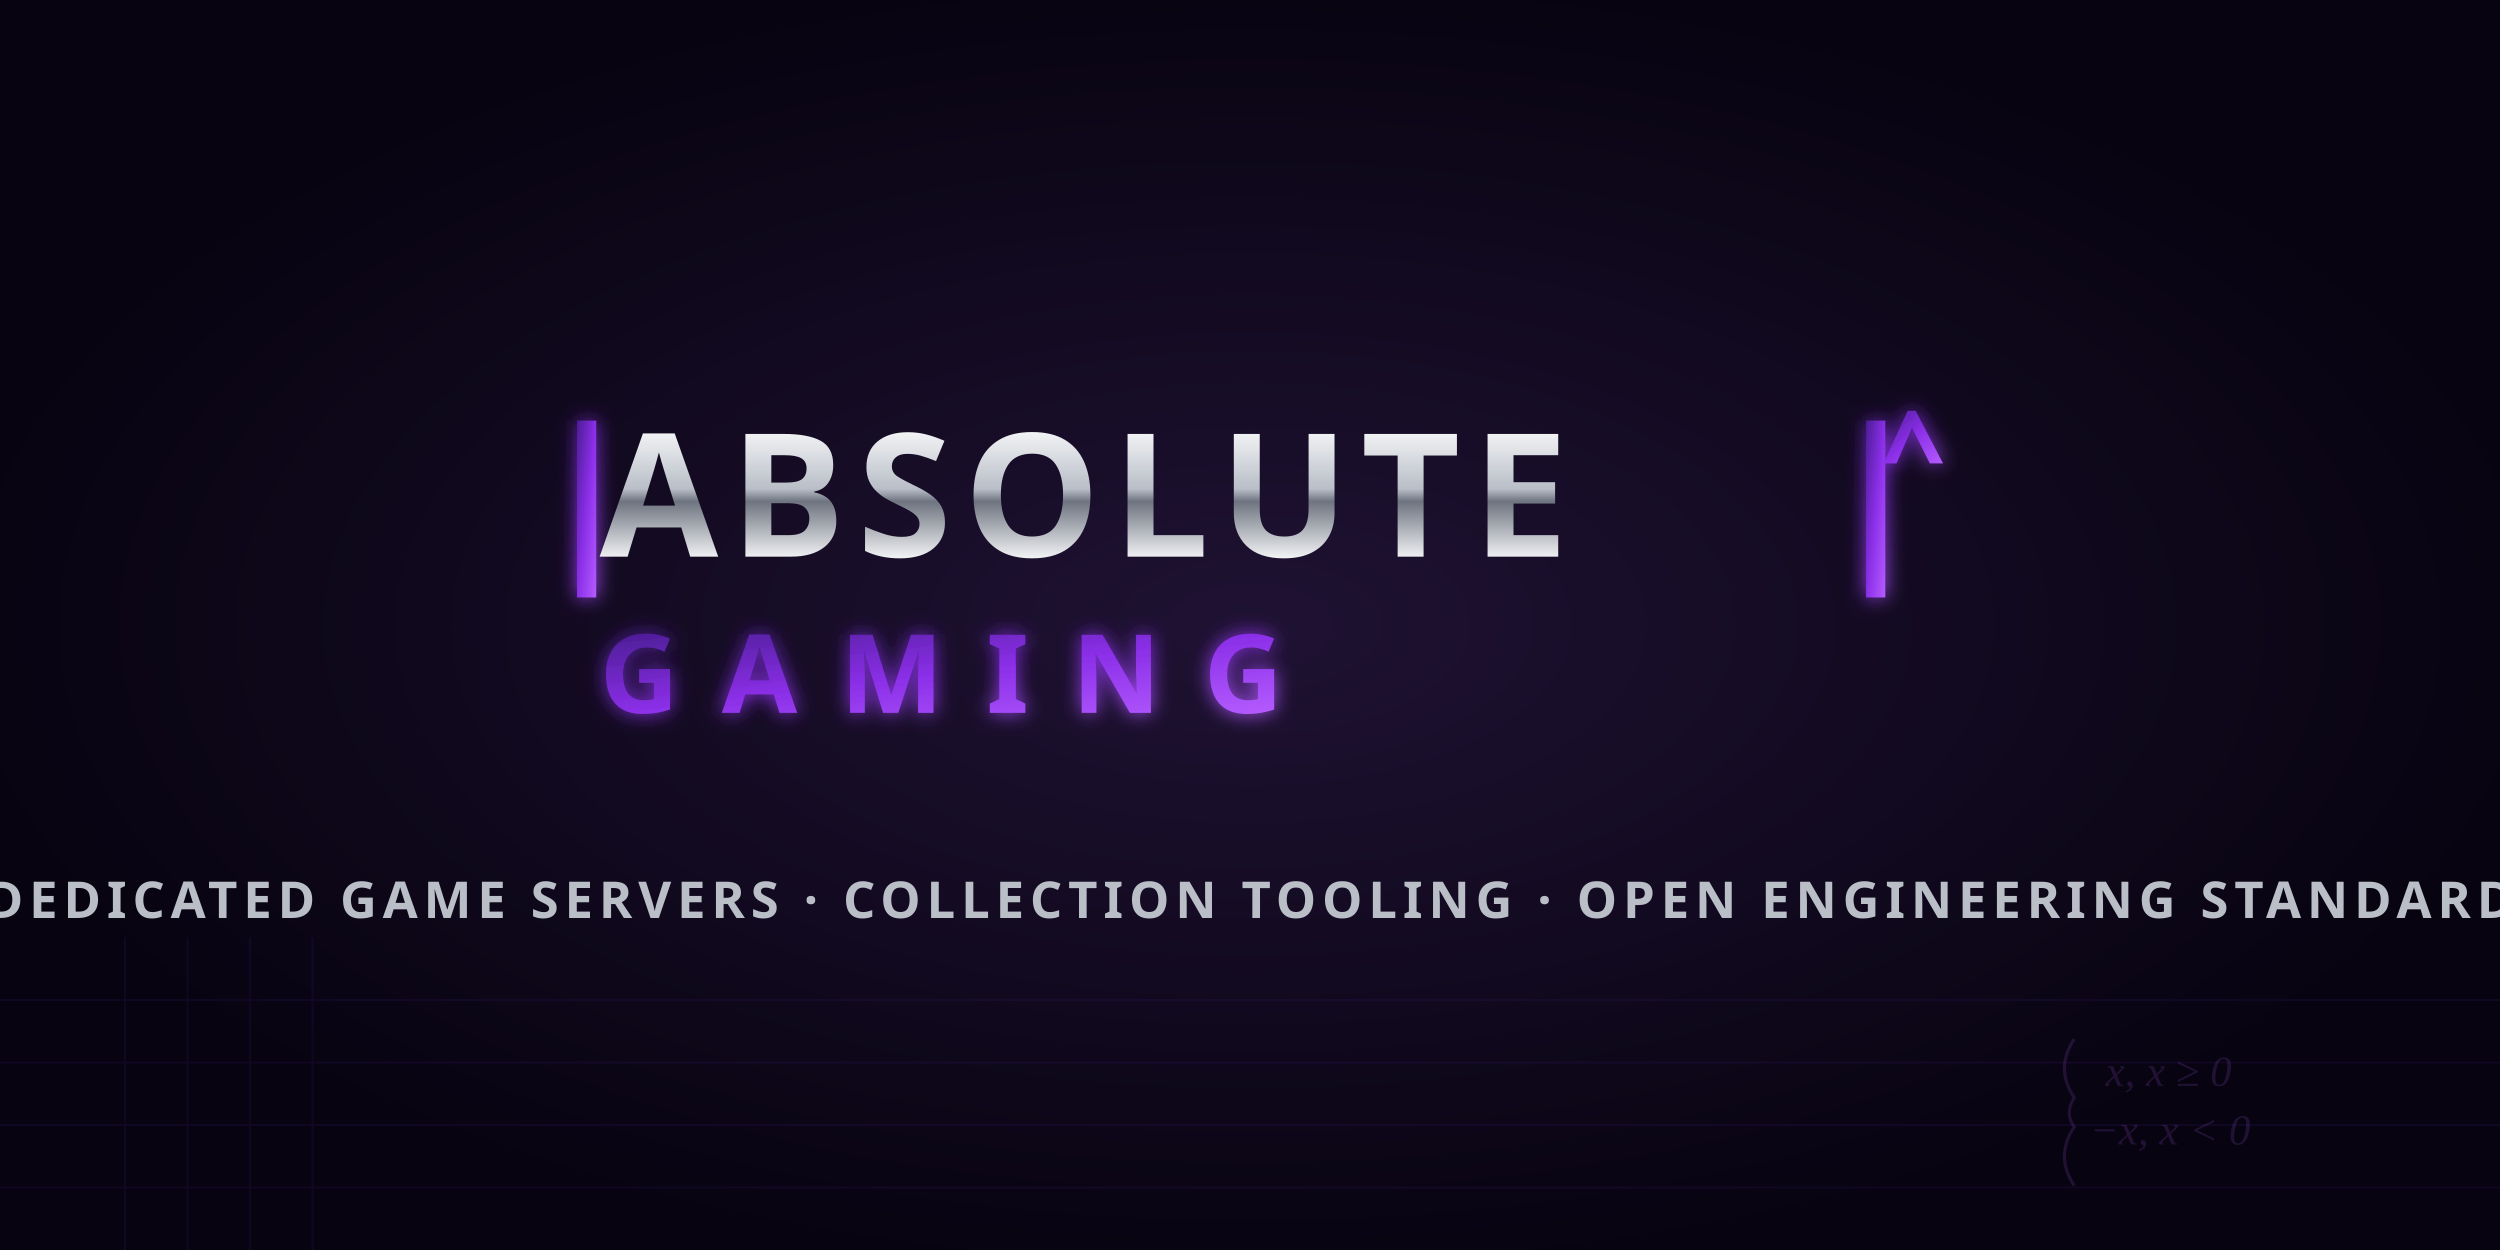
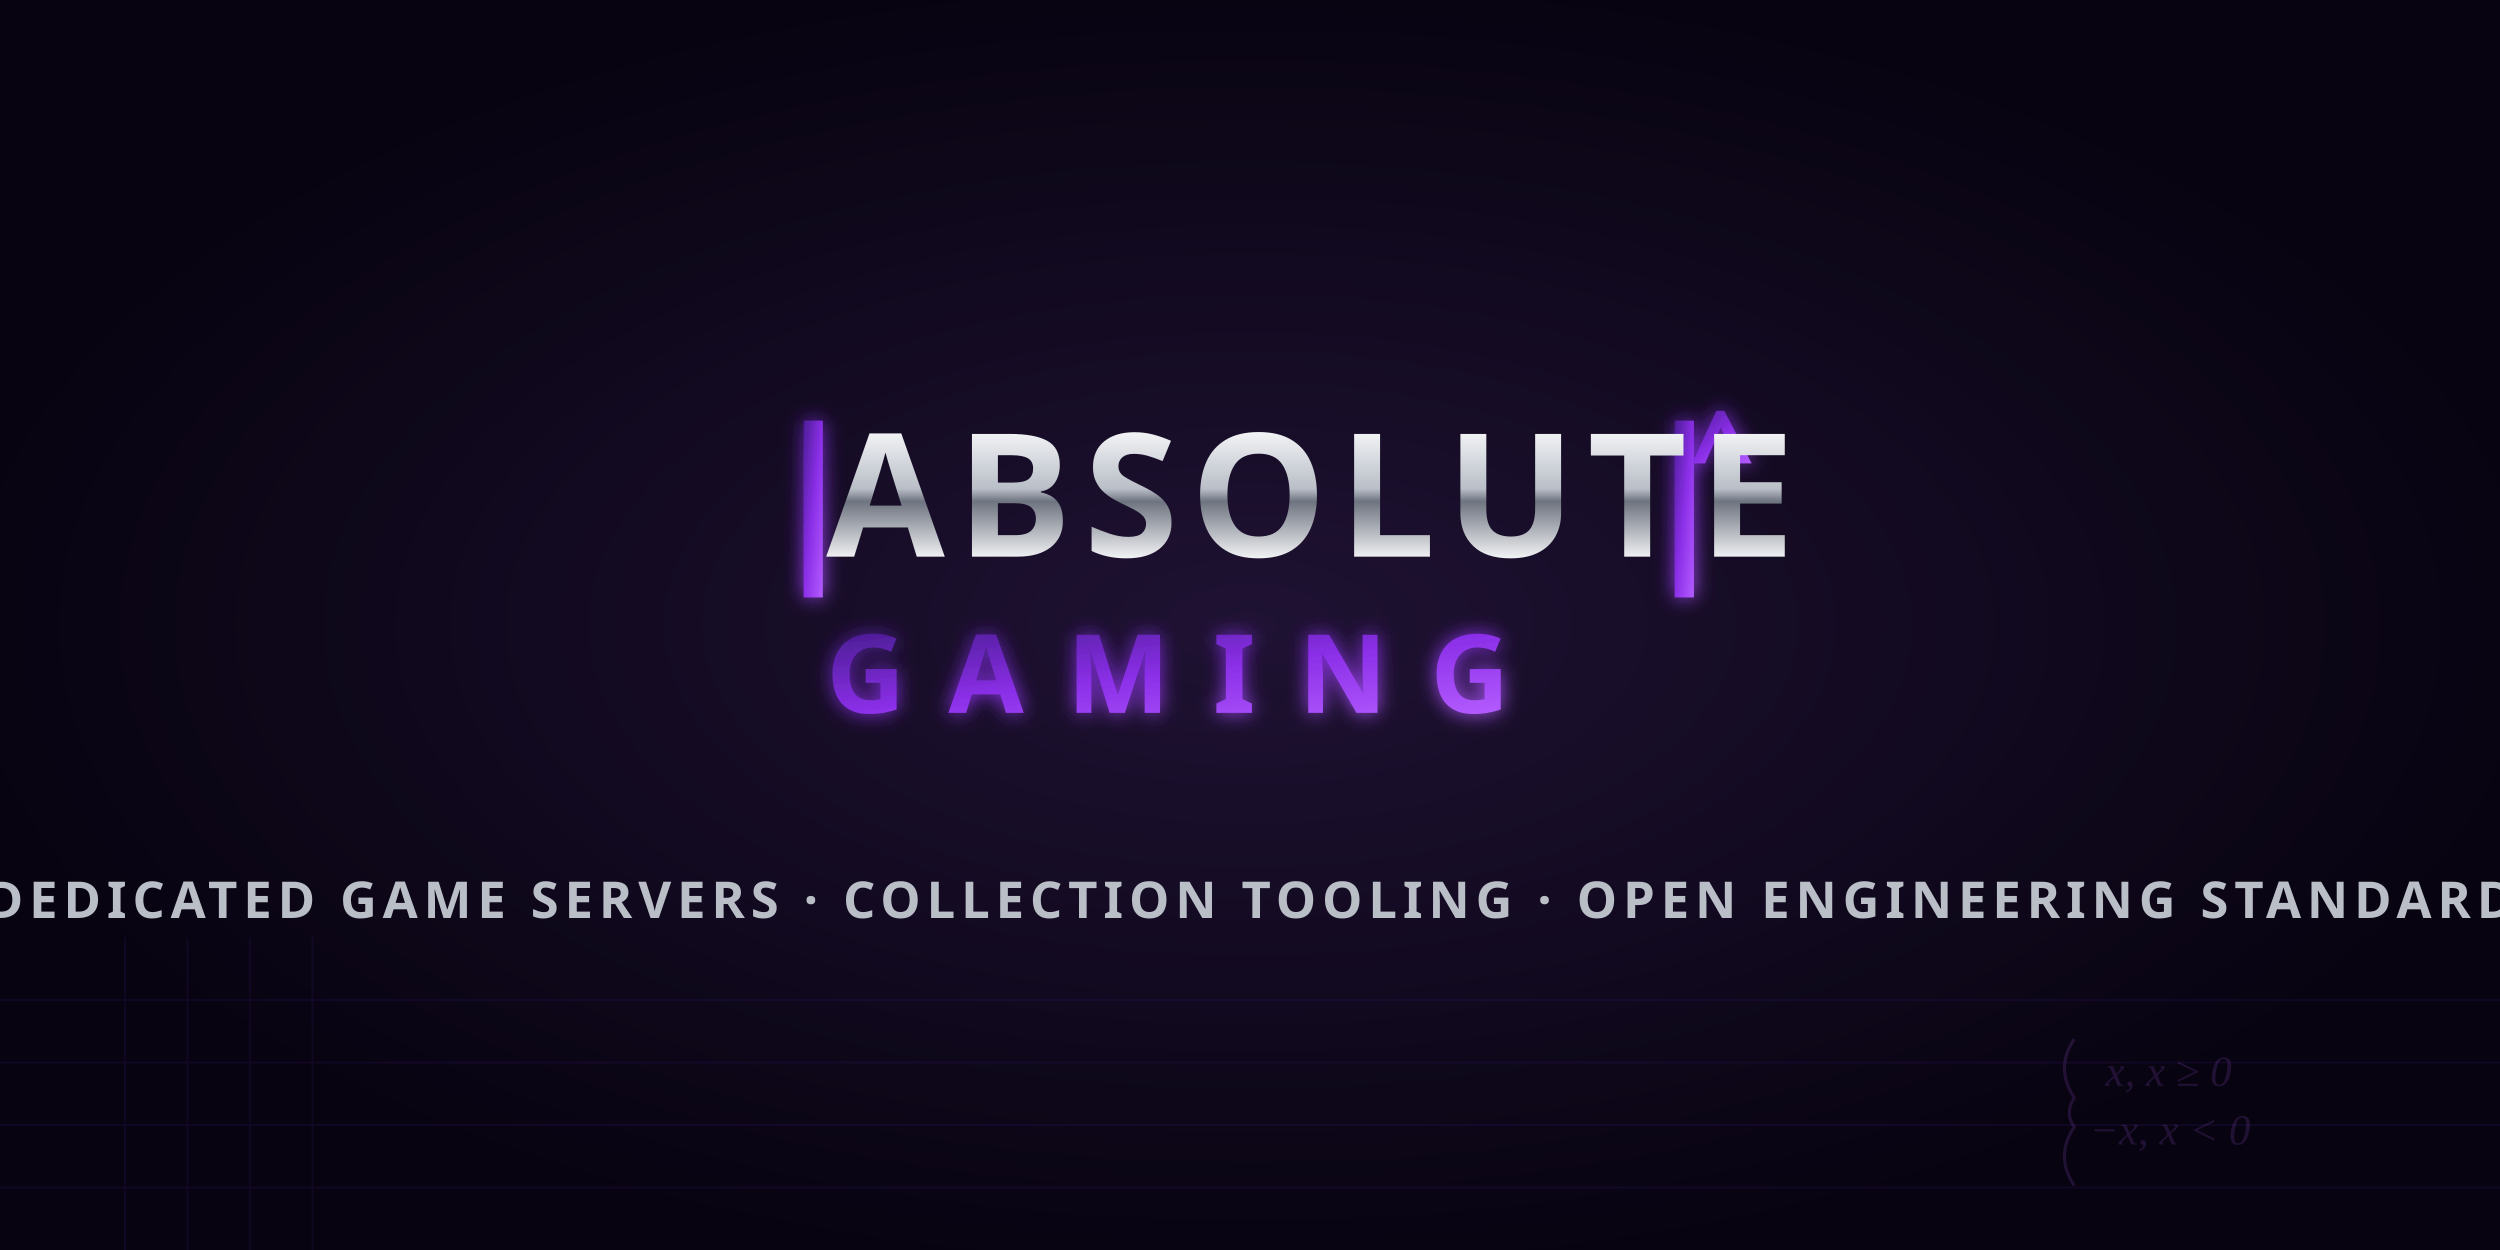
<svg xmlns="http://www.w3.org/2000/svg" viewBox="0 0 1280 640" font-family="Rajdhani, 'Arial Narrow', sans-serif">
  <defs>
    <radialGradient id="void" cx="0.5" cy="0.5" r="0.75">
      <stop offset="0" stop-color="#1F1233" />
      <stop offset="0.7" stop-color="#070310" />
    </radialGradient>
    <linearGradient id="chrome" x1="0" y1="0" x2="0" y2="1">
      <stop offset="0" stop-color="#F2F3F5" />
      <stop offset="0.45" stop-color="#B9BEC7" />
      <stop offset="0.55" stop-color="#6E7480" />
      <stop offset="1" stop-color="#F2F3F5" />
    </linearGradient>
    <linearGradient id="volt" x1="0" y1="0" x2="1" y2="1">
      <stop offset="0" stop-color="#4C1D95" />
      <stop offset="0.5" stop-color="#8B2FE8" />
      <stop offset="1" stop-color="#B45CFF" />
    </linearGradient>
    <filter id="glow" x="-50%" y="-50%" width="200%" height="200%">
      <feGaussianBlur stdDeviation="5" result="b" />
      <feMerge>
        <feMergeNode in="b" />
        <feMergeNode in="SourceGraphic" />
      </feMerge>
    </filter>
  </defs>
  <rect width="1280" height="640" fill="url(#void)" />
  <g stroke="#4C1D95" stroke-width="1" opacity="0.14">
    <path d="M0 544 H1280 M0 576 H1280 M0 608 H1280 M0 512 H1280" />
    <path d="M64 480 V640 M96 480 V640 M128 480 V640 M160 480 V640" />
  </g>
-   <g transform="translate(215 180)">
+   <g transform="translate(331 180)">
    <g filter="url(#glow)">
      <text x="60" y="105" font-size="92" font-weight="700" fill="url(#volt)">|</text>
-       <text x="720" y="105" font-size="92" font-weight="700" fill="url(#volt)">|</text>
-       <text x="748" y="72" font-size="58" font-weight="700" fill="url(#volt)">^</text>
+       <text x="506" y="105" font-size="92" font-weight="700" fill="url(#volt)">|</text>
+       <text x="534" y="72" font-size="58" font-weight="700" fill="url(#volt)">^</text>
    </g>
    <text x="92" y="105" font-size="88" font-weight="700" letter-spacing="6" fill="url(#chrome)">ABSOLUTE</text>
    <text x="92" y="185" font-size="56" font-weight="600" letter-spacing="22" fill="url(#volt)" filter="url(#glow)">GAMING</text>
  </g>
  <text x="640" y="470" text-anchor="middle" font-size="26" font-weight="600" letter-spacing="3" fill="#B9BEC7">DEDICATED GAME SERVERS · COLLECTION TOOLING · OPEN ENGINEERING STANDARD</text>
  <g font-family="'STIX Two Text', 'Times New Roman', serif" font-style="italic" font-size="22" fill="#B45CFF" opacity="0.15">
    <text x="1078" y="556">x, x ≥ 0</text>
    <text x="1070" y="586">−x, x &lt; 0</text>
    <path d="M1062 532 q-10 15 0 30 q-5 8 0 15 q-10 15 0 30" stroke="#B45CFF" fill="none" stroke-width="1.6" />
  </g>
</svg>
